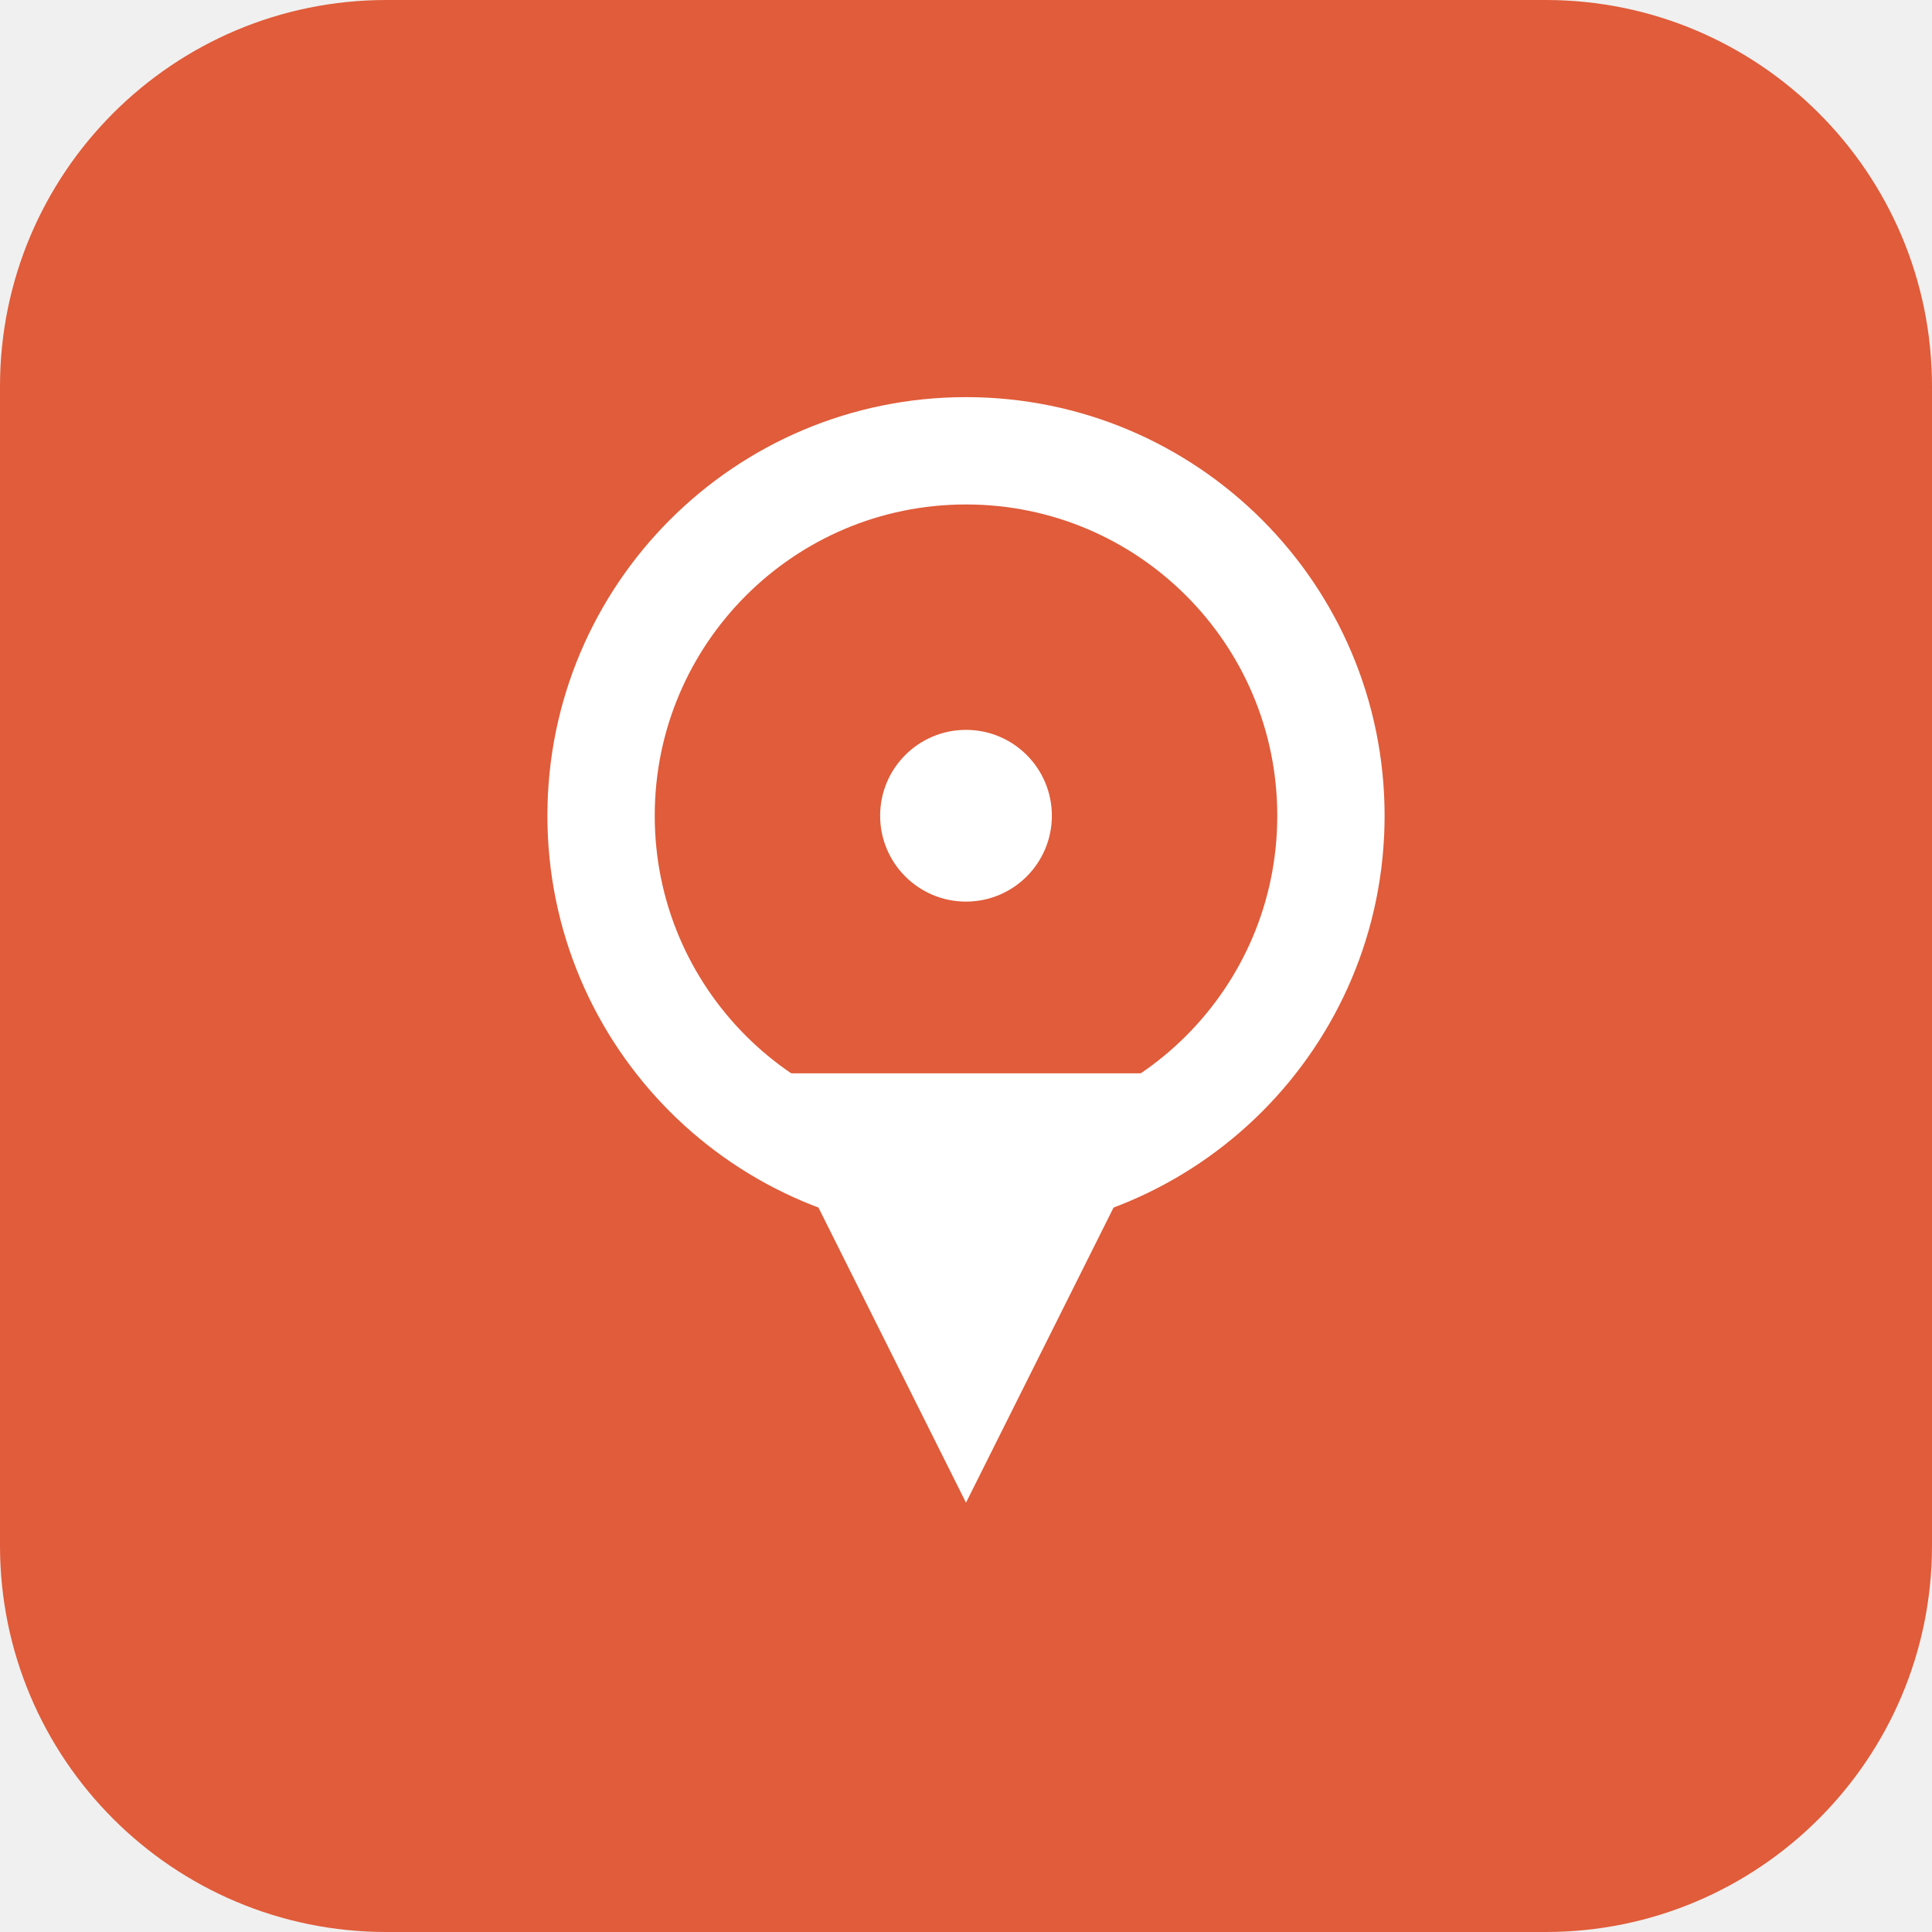
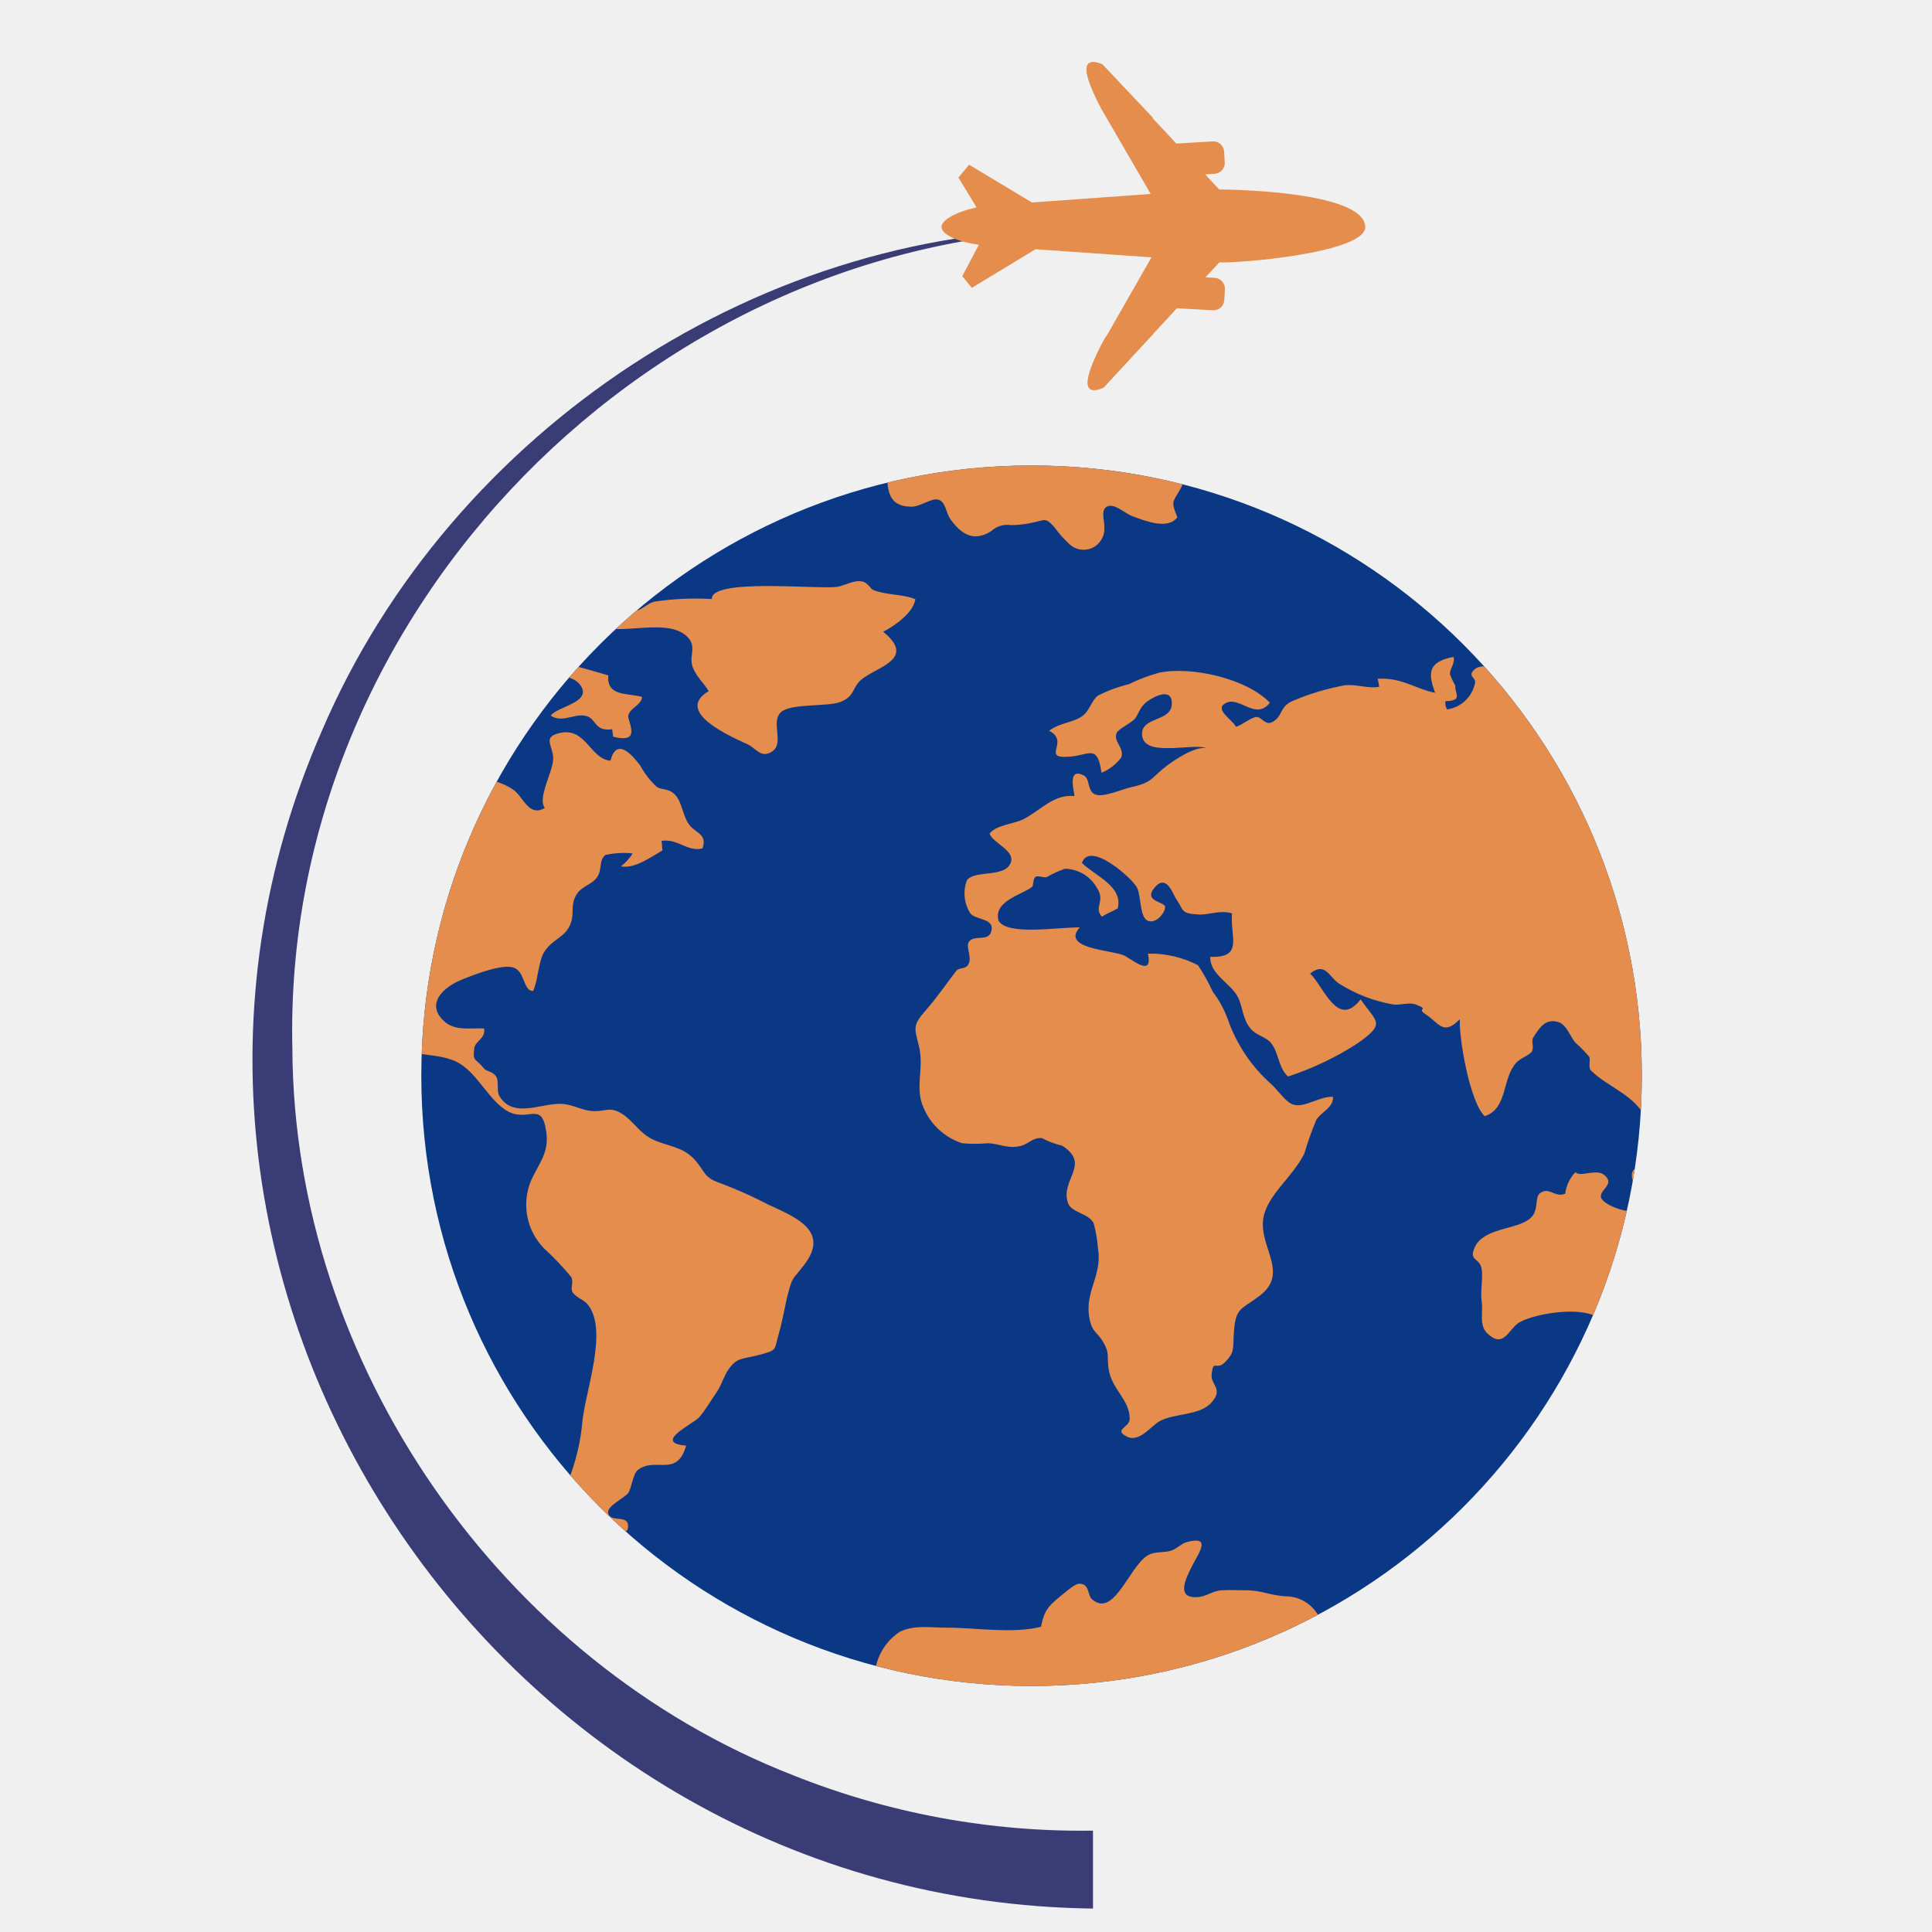
- <svg xmlns="http://www.w3.org/2000/svg" width="180" height="180" viewBox="0 0 180 180" fill="none">
-   <rect width="180" height="180" rx="36" fill="#E05C3A" />
-   <circle cx="90" cy="76" r="34" stroke="white" stroke-width="10" />
-   <circle cx="90" cy="76" r="8" fill="white" />
-   <path d="M90 140L70 100H110L90 140Z" fill="white" />
+ <svg xmlns="http://www.w3.org/2000/svg" id="OBJECTS" viewBox="0 0 150 150">
+   <defs>
+     <style>.cls-1{fill:none;}.cls-2{fill:#fff;}.cls-3{fill:#393c75;}.cls-4{fill:#e58d4d;}.cls-5{fill:#0b3884;}.cls-6{clip-path:url(#clip-path);}</style>
+     <clipPath id="clip-path">
+       <circle class="cls-1" cx="80.09" cy="83.52" r="47.38" />
+     </clipPath>
+   </defs>
+   <circle class="cls-2" cx="80.19" cy="77.76" r="41.53" />
+   <path class="cls-3" d="M84.86,148.18C38.55,147.62,6.31,99.4,25,56.72,35,33.36,59.45,17.18,84.86,17.81c-34.08.21-63,29.57-62.16,63.67.13,24.4,16.2,47.5,38.85,56.34a60.37,60.37,0,0,0,23.31,4.31v6.05Z" />
+   <path class="cls-4" d="M89.81,11.09h4.42a.84.84,0,0,1,.84.84v.84a.84.84,0,0,1-.84.84H89.81a0,0,0,0,1,0,0V11.09A0,0,0,0,1,89.81,11.09Z" transform="translate(-0.57 5.48) rotate(-3.39)" />
+   <path class="cls-4" d="M89.82,21.47h4.42a.84.84,0,0,1,.84.84v.84a.84.84,0,0,1-.84.84H89.82a0,0,0,0,1,0,0V21.47A0,0,0,0,1,89.82,21.47Z" transform="translate(1.42 -5.14) rotate(3.21)" />
+   <path class="cls-4" d="M85.67,30.1l9-9.73C96,20.46,106,19.66,106,17.62c-.08-2.89-11.34-2.91-11.34-2.91L85.59,5c-.52-.22-.87-.24-1.06-.07-.4.34-.08,1.5.94,3.46l3.87,6.67-9.22.66-4.88-2.93-.83,1,1.41,2.31c-1.67.38-2.74,1-2.72,1.54S74.28,18.78,76,19l-1.29,2.44.74.91,4.95-3,9,.63-3.84,6.72c-1,2-1.32,3.13-.93,3.47C84.8,30.35,85.15,30.32,85.67,30.1Z" />
+   <path class="cls-4" d="M85.59,5c-.52-.21-.88-.23-1.07-.07-.39.35-.07,1.5,1,3.47l.34.58,3.68.19Z" />
+   <path class="cls-4" d="M85.67,30.1c-.52.22-.87.25-1.07.08-.39-.34-.08-1.5.93-3.47l.33-.58,3.69-.22Z" />
+   <circle class="cls-5" cx="80.09" cy="83.52" r="47.38" />
+   <g class="cls-6">
+     <path class="cls-4" d="M2.43,53.52C2.34,55.05,4.68,54.75,3.54,56c-.89,1-1.7-.14-1.88,1.56-.36,3.36,4.67,1.82,6.11,2-1.27,1.1-3.33.56-4.43,1.73.86.46,2.33-.11,3.27-.46,1.61-.6.93-.9,1.93-2C10,57.24,13.48,59,15,59.87c1.21.74,1.86,1.6,3.1,2.42.48.32.69.76,1.24,1,.77.4,1.93.05,2.49,1,.82,1.35-.63,4-.13,5.66.38,1.33,1.51,2.34,2.29,3.36A11.42,11.42,0,0,1,26,76.78c.31.83.69,2.25,1.81,2-.21-1.06-.47-2.63-1.33-3.41a5.93,5.93,0,0,1,2.6,2.13c.59.88.22,1.84.65,2.58,1.37,2.31,3.78,1.43,5.7,2.35,1.51.72,2.41,2.81,3.78,3.72,1.73,1.15,2.81-.8,3.19,1.64.27,1.67-.52,2.45-1.17,3.87a4.86,4.86,0,0,0,1,5.26,20.46,20.46,0,0,1,2.12,2.23c.21.35-.09.87.11,1.18.31.47.89.56,1.21,1,1.54,2-.2,6.6-.45,9a16,16,0,0,1-1.1,4.63,6.38,6.38,0,0,0-.05,4.33c.84,2.84,1.75,3.44,4.87,3.28-1.07-.56-2.23-1.67-1.56-2.91.21-.39,1.29-.55,1.37-1,.18-1.18-1.34-.38-1.53-1.17-.14-.56,1.24-1.17,1.54-1.56s.35-1.49.79-1.83c1.4-1,3,.64,3.72-1.86-2.63-.23.54-1.68,1-2.19s.94-1.34,1.35-1.93.58-1.29.94-1.8c.66-.92,1-.78,2.19-1.08,1.69-.43,1.32-.36,1.72-1.71.31-1.06.47-2.19.75-3.23.31-1.2.38-1,1.2-2.08,2.1-2.69-.78-3.76-2.8-4.71A33.17,33.17,0,0,0,56,91.89c-1.46-.49-1.2-.92-2.11-1.9s-2.1-1-3.18-1.51-1.5-1.42-2.41-2-1.26-.2-2.15-.21-1.57-.48-2.43-.56c-1.6-.14-3.84,1.21-4.94-.6-.26-.43,0-1.17-.28-1.56s-.72-.34-.93-.6c-.66-.83-.88-.48-.75-1.56.07-.57.91-.76.76-1.54-1.07-.06-2.28.23-3.13-.59C33,77.89,34.49,76.57,36,76c.84-.34,3.06-1.21,3.92-.86s.7,1.81,1.47,1.8c.36-.74.41-2.21.81-2.94.6-1.09,1.75-1.19,2.13-2.37.27-.79-.06-1.37.43-2.18.4-.66,1.18-.74,1.6-1.35s.11-1.3.64-1.72a6.6,6.6,0,0,1,2.12-.12,3.69,3.69,0,0,1-.91,1c1.06.22,2.39-.76,3.23-1.24-.07-.19,0-.53-.1-.73,1.31-.22,2,.88,3.2.58.4-1.15-.57-1.18-1.06-1.88s-.54-1.75-1.07-2.29-1-.33-1.42-.61a6.43,6.43,0,0,1-1.27-1.63c-.5-.68-1.84-2.35-2.32-.4-1.52-.11-1.91-2.5-3.78-2.18-1.61.28-.68,1-.67,2s-1.25,3.07-.65,3.85c-1.27.74-1.65-.88-2.47-1.43-1-.71-2.54-.86-3.69-1.66s-1.63-.87-.07-2.42a5.65,5.65,0,0,1,2-1.4c1.07-.09,1.6,1.07,2.67.41-.22-1-1.48-.62-1.5-1.76A10.09,10.09,0,0,1,41.19,54c.22-.55.12-1-.74-1.23,1-.32,3.7-.7,4.55.35,1.12,1.4-1.73,1.71-2.24,2.44.93.63,1.94-.27,2.85.06.7.26.57,1.19,1.93,1,0,.19.05.41.06.57,2.32.62,1.08-1.24,1.18-1.64.15-.61,1-.78,1.07-1.44-1.07-.32-2.78,0-2.62-1.67-1.57-.48-3.08-.82-4.64-1.42a3.46,3.46,0,0,0-2.28-.33c-.58,0-1.48-.07-1.9,0-3.44.69,1.39,1.85.46,3-.36.44-2.52-.22-2.76-.65-.55-1,.38-1.41.58-2.28-2.51-1-1.84,2.4-3.77,3.17-1.06.43-2.37-.45-3.46-.42a18.13,18.13,0,0,1-1.84.31c-1.27-.12-2.35-.8-3.67-.92-.65,0-1.34-.13-2-.14a35.07,35.07,0,0,0-7,.06c-2,.37-3.52-.21-5.5-.56-1.79-.31-3.81.24-5.62.32-.71,0-1.8-.48-1.45.86C2.75,53.05,2.33,54,2.43,53.52Z" />
+     <path class="cls-4" d="M47.71,47.47a3.34,3.34,0,0,1-2,.65c1.38,1.74,6-.45,7.69,1.36.69.72.12,1.39.34,2.18s.89,1.33,1.28,2c-2.77,1.64,1.91,3.6,3,4.12.62.27,1,1,1.72.68,1.34-.57,0-2.36.91-3.18.76-.68,3.59-.4,4.57-.77,1.18-.45.92-1.13,1.65-1.74,1.17-1,4.33-1.58,1.7-3.72.92-.48,2.33-1.46,2.5-2.53-1-.41-2.2-.29-3.26-.71-.25-.09-.38-.55-.86-.66-.66-.15-1.39.34-2,.42-1.52.19-9.78-.69-9.68.94a21.39,21.39,0,0,0-4.46.2c-.59.15-.84.57-1.45.72S47.35,47.78,47.71,47.47Z" />
+     <path class="cls-4" d="M83.83,72c-1.49,1.67,2.49,1.76,3.41,2.17.67.3,2.28,1.77,1.89-.13a8,8,0,0,1,3.88.9A14.52,14.52,0,0,1,94.16,77a8.12,8.12,0,0,1,1.15,2.09,12,12,0,0,0,3.42,5.11c.53.49,1.09,1.38,1.68,1.56.89.28,2.08-.68,3.09-.6,0,.89-.87,1.11-1.3,1.78a24.89,24.89,0,0,0-.93,2.61c-.86,1.79-2.86,3.2-3.18,5-.39,2.28,2.06,4.26-.3,6.06-1.49,1.13-1.88.87-2,3-.07,1.08.08,1.36-.65,2.12s-.94-.29-1.07,1c-.08.8.94,1.09,0,2.15s-2.92.82-4.07,1.48c-.61.35-1.56,1.65-2.48,1.19-1.13-.56.2-.71.19-1.4,0-1.49-1.43-2.31-1.64-3.89-.14-1,.09-1.16-.38-2s-.87-.78-1.09-1.82c-.45-2.13,1-3.38.65-5.47a10.57,10.57,0,0,0-.34-2c-.41-.8-1.76-.81-2-1.59-.6-1.79,1.82-3-.45-4.43a6.59,6.59,0,0,1-1.57-.59c-.71-.06-1,.45-1.64.61-1,.25-1.65-.18-2.55-.21a10.91,10.91,0,0,1-2,0,4.89,4.89,0,0,1-3-2.77c-.71-1.62.08-3-.36-4.8-.37-1.47-.49-1.58.63-2.86.86-1,1.49-1.93,2.25-2.92.28-.37.77-.08,1-.61s-.25-1.33,0-1.67c.42-.59,1.47,0,1.73-.78.34-1.07-1.16-.9-1.6-1.42a2.85,2.85,0,0,1-.27-2.6c.66-.82,3-.14,3.41-1.4.28-.92-1.39-1.47-1.66-2.2.45-.66,1.87-.76,2.59-1.11,1.42-.71,2.31-1.95,4-1.82-.06-.55-.52-2.18.68-1.62.56.25.29,1.2.9,1.49s2.16-.41,2.8-.55c1.61-.34,1.6-.71,2.53-1.46.64-.52,2.38-1.75,3.34-1.57-1.08-.45-5.12.84-5-1.2.09-1.23,2.26-.89,2.31-2.21s-1.3-.66-1.91-.22-.69,1.07-1,1.39-1.28.76-1.39,1.09c-.23.67.62,1.1.38,1.86A3.65,3.65,0,0,1,85.52,60c-.31-2.22-.91-1.4-2.38-1.26-2.46.23,0-1.13-1.68-2,.75-.62,1.89-.62,2.62-1.18.54-.43.65-1.15,1.16-1.55a10.77,10.77,0,0,1,2.38-.88,14,14,0,0,1,2.36-.9c2.54-.53,6.84.47,8.61,2.33-1.07,1.39-2.32-.48-3.37,0s.46,1.31.75,1.87c.47-.14,1.12-.71,1.55-.76s.7.68,1.24.4c.89-.44.51-1.25,1.75-1.71a18.9,18.9,0,0,1,3.87-1.15c.94-.12,1.79.28,2.7.11a5.25,5.25,0,0,0-.12-.62c1.82-.13,3,.81,4.46,1.09-.52-1.45-.64-2.39,1.43-2.79.16.51-.36,1-.26,1.4,0,0,.38.9.4.78-.09.66.67,1.22-.77,1.26a1,1,0,0,0,.13.64,2.58,2.58,0,0,0,2.16-2c.16-.48-.61-.53-.07-1.07.71-.73,2.36.4,2.24-1.25,2.64-.81,5.7-.78,8.09-1.55,1.67-.53,6.19-1.37,7.75.13-1.12.59-3.2.3-3.83,1.51.84.26,1.37-.15,2.22-.3a8.33,8.33,0,0,1,3.6.27c1.52.36,2.18-.32,3.58-.2,1.68.14,1,1.72,2.64,1.76.37,0,.75-.54,1.14-.61.86-.15,1.75.21,2.57,0,.05-1,4.19-.54,5.37-.35A53.31,53.31,0,0,1,155.18,53c.54.13,1-.09,1.47,0a12.77,12.77,0,0,1,1.76.59c.9-.14.8-.74,2-.73,2.2,0,4.61,1.92,6.73,2-.33.72-1.22.57-1.41,1.38-1.53-.53-2.83-1.22-4.25-.16.27.17.51.64.75.8-.69.19-1.67-.08-2.32.23s-.49,1-1.6,1.33c-1.33.34-3.28-.47-4.23.9.19.17.31.51.51.68a7.9,7.9,0,0,1-3.28,3.17c-.63-.41-.72-2.54-.31-3.08s1.87-1.16,2.41-1.66a17,17,0,0,0,1.27-1.48c-1.48-.47-2.37.87-3.64,1.3-1.11.37-2,0-3.13.16-1.65.2-5,.88-6,2.31,1.43.93,2.55.45,3.71,2a30.06,30.06,0,0,1-2.5,3.23c-.78,1.06-1.55,2.3-2.87,2.7-1.08.32-1.45-.27-1.81.86-.25.8.58,2,.93,2.59-.44.36-.39.29-.88.22.13-.33,0-.83.21-1.2-1.5-.9-4-2.76-5.11-.06a6.68,6.68,0,0,0,1.69.4c-1.24.93-.42,1.25-.19,2.27.29,1.34,0,1.91-.78,3.16a5.45,5.45,0,0,1-2.8,2.37c-1.19.51-2.92.57-3.65,1.77,1,1.08,2.38,1.1,2.14,3a5.63,5.63,0,0,1-2.11,3c-.8-2-3.1-2.65-4.37-3.94-.24-.25,0-.78-.14-1.07a10,10,0,0,0-1.07-1.09c-.38-.44-.68-1.38-1.28-1.58-1-.34-1.46.35-2,1.2-.15.24.09.77-.1,1.07s-.9.51-1.22.88c-1.12,1.26-.64,3.55-2.44,4.14-1.15-1.1-2-6-1.93-7.53-1.29,1.32-1.6.31-2.64-.37-.84-.55.42-.3-.77-.77-.5-.2-1.2.07-1.73,0a11.39,11.39,0,0,1-4.21-1.61c-.78-.47-1.08-1.76-2.27-.79,1.06,1,2.13,4.33,3.92,2,1.24,1.8,2,1.83-.23,3.41A23,23,0,0,1,100,83.58c-.78-.72-.7-1.87-1.34-2.63-.37-.43-1.12-.57-1.54-1.06-.66-.76-.6-1.63-1-2.46-.57-1.11-2.18-1.75-2.16-3.14,2.6.08,1.55-1.48,1.69-3.38-1-.28-1.72.14-2.62.09-1.41-.07-1.11-.36-1.71-1.2-.24-.34-.74-2-1.67-.9s.79,1.1.81,1.51-.66,1.32-1.32,1.09-.53-1.86-.85-2.56S84.6,65.22,84,67c1,1,3.22,1.8,2.78,3.53-.41.23-.88.41-1.23.64-.67-.74.32-1.2-.39-2.24a2.89,2.89,0,0,0-2.48-1.48,7.84,7.84,0,0,0-1.4.64c-.23.1-.68-.16-.89,0s-.14.68-.26.77c-.84.63-3,1.1-2.61,2.61C78.17,72.65,82,72,83.83,72Z" />
+     <path class="cls-4" d="M122.32,91a3,3,0,0,0-.8,1.68c-.83.35-1.26-.63-2,0-.38.33,0,1.45-.83,2-1,.78-3.49.67-4.17,2.12-.54,1.13.36.8.52,1.74.11.64-.12,1.75,0,2.53s-.22,1.83.42,2.44c1.25,1.21,1.63-.22,2.4-.77,1.2-.85,6.62-1.69,6.68.43,1.32.4,3,.21,2.64,2.17a4.07,4.07,0,0,0,3.69-.75c.16-.2-.11-.65,0-.86a15,15,0,0,1,1-1.23c.6-.82,1.41-1.65,1.24-2.84-.28-2-3.19-3.64-4.08-5.38-.35-.68-.21-1.38-.55-2.09s-1-.86-1.15-1.69c-1.67.66.55,2.24,0,3.29-.36.67-2.69-.12-3-.75s1.23-1.09.15-1.87C123.83,90.76,122.64,91.42,122.32,91Z" />
+     <path class="cls-4" d="M67.92,130.71a4.34,4.34,0,0,1,1.91-4c1.09-.57,2.42-.34,3.62-.34,2.27,0,5.2.49,7.38-.07.24-1.36.67-1.7,1.76-2.58.24-.19.9-.77,1.2-.76.83,0,.61.87,1,1.21,1.79,1.57,3-3,4.57-3.53.55-.19,1.11-.07,1.65-.28.33-.12.76-.52,1.06-.61,2.06-.59,1,.82.5,1.8s-1.29,2.54.35,2.45c.67,0,1.22-.49,1.93-.53s1.29,0,1.92,0c1.2,0,1.92.43,3.14.47a2.9,2.9,0,0,1,2.41,1.43c1.21,2-2.82,2.92-4.1,3.39-2.25.82-4.39,2.22-6.73,2.78a37.34,37.34,0,0,1-8.68.58,20.15,20.15,0,0,1-4.79-.1C76.8,131.73,66.3,131.5,67.92,130.71Z" />
+     <path class="cls-4" d="M90.52,36.44c1.42,0,1.8.34,1.1,1.57-.59,1-.71.94-.21,2.15-.74,1-2.52.28-3.53-.1-.51-.18-1.34-1-1.91-.74s-.18,1.17-.23,1.69A1.61,1.61,0,0,1,83,42.22a8.63,8.63,0,0,1-1.13-1.28c-.66-.73-.67-.59-1.46-.42a7.69,7.69,0,0,1-1.92.25,1.85,1.85,0,0,0-1.55.48c-1.29.8-2.24.32-3.15-.94-.37-.5-.34-1.4-1-1.53-.51-.09-1.34.55-2,.56-1.93,0-1.9-1.41-1.92-2.9.86-.78,1.27-.46,2.38-.49a29.48,29.48,0,0,0,3.41-.5c1.76-.22,3.74-.92,5.51-.92s3.53.94,5.29.94a21.47,21.47,0,0,1,2.66,0C89.07,35.58,89.48,36.44,90.52,36.44Z" />
+   </g>
</svg>
